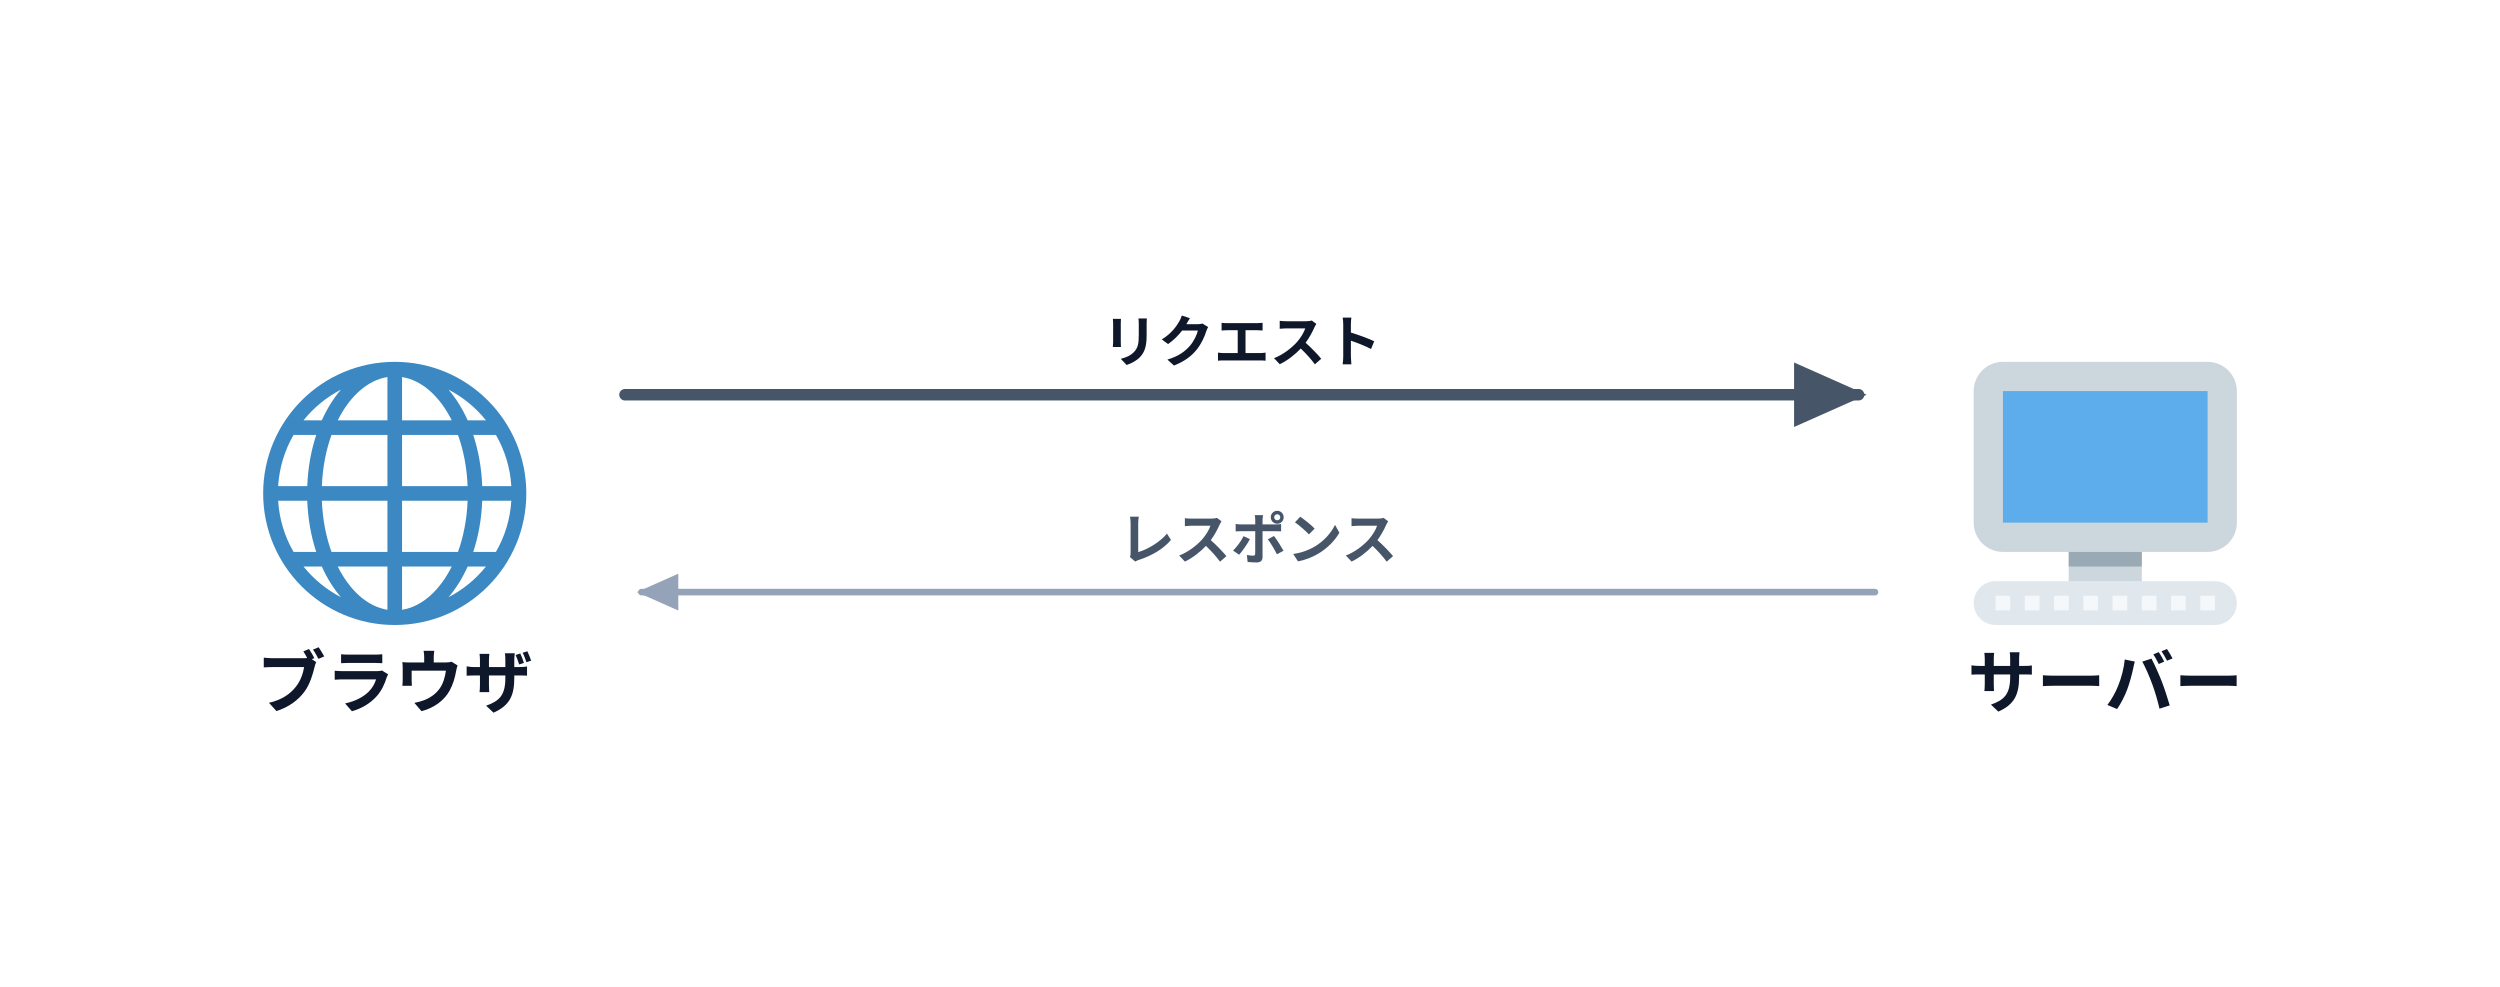
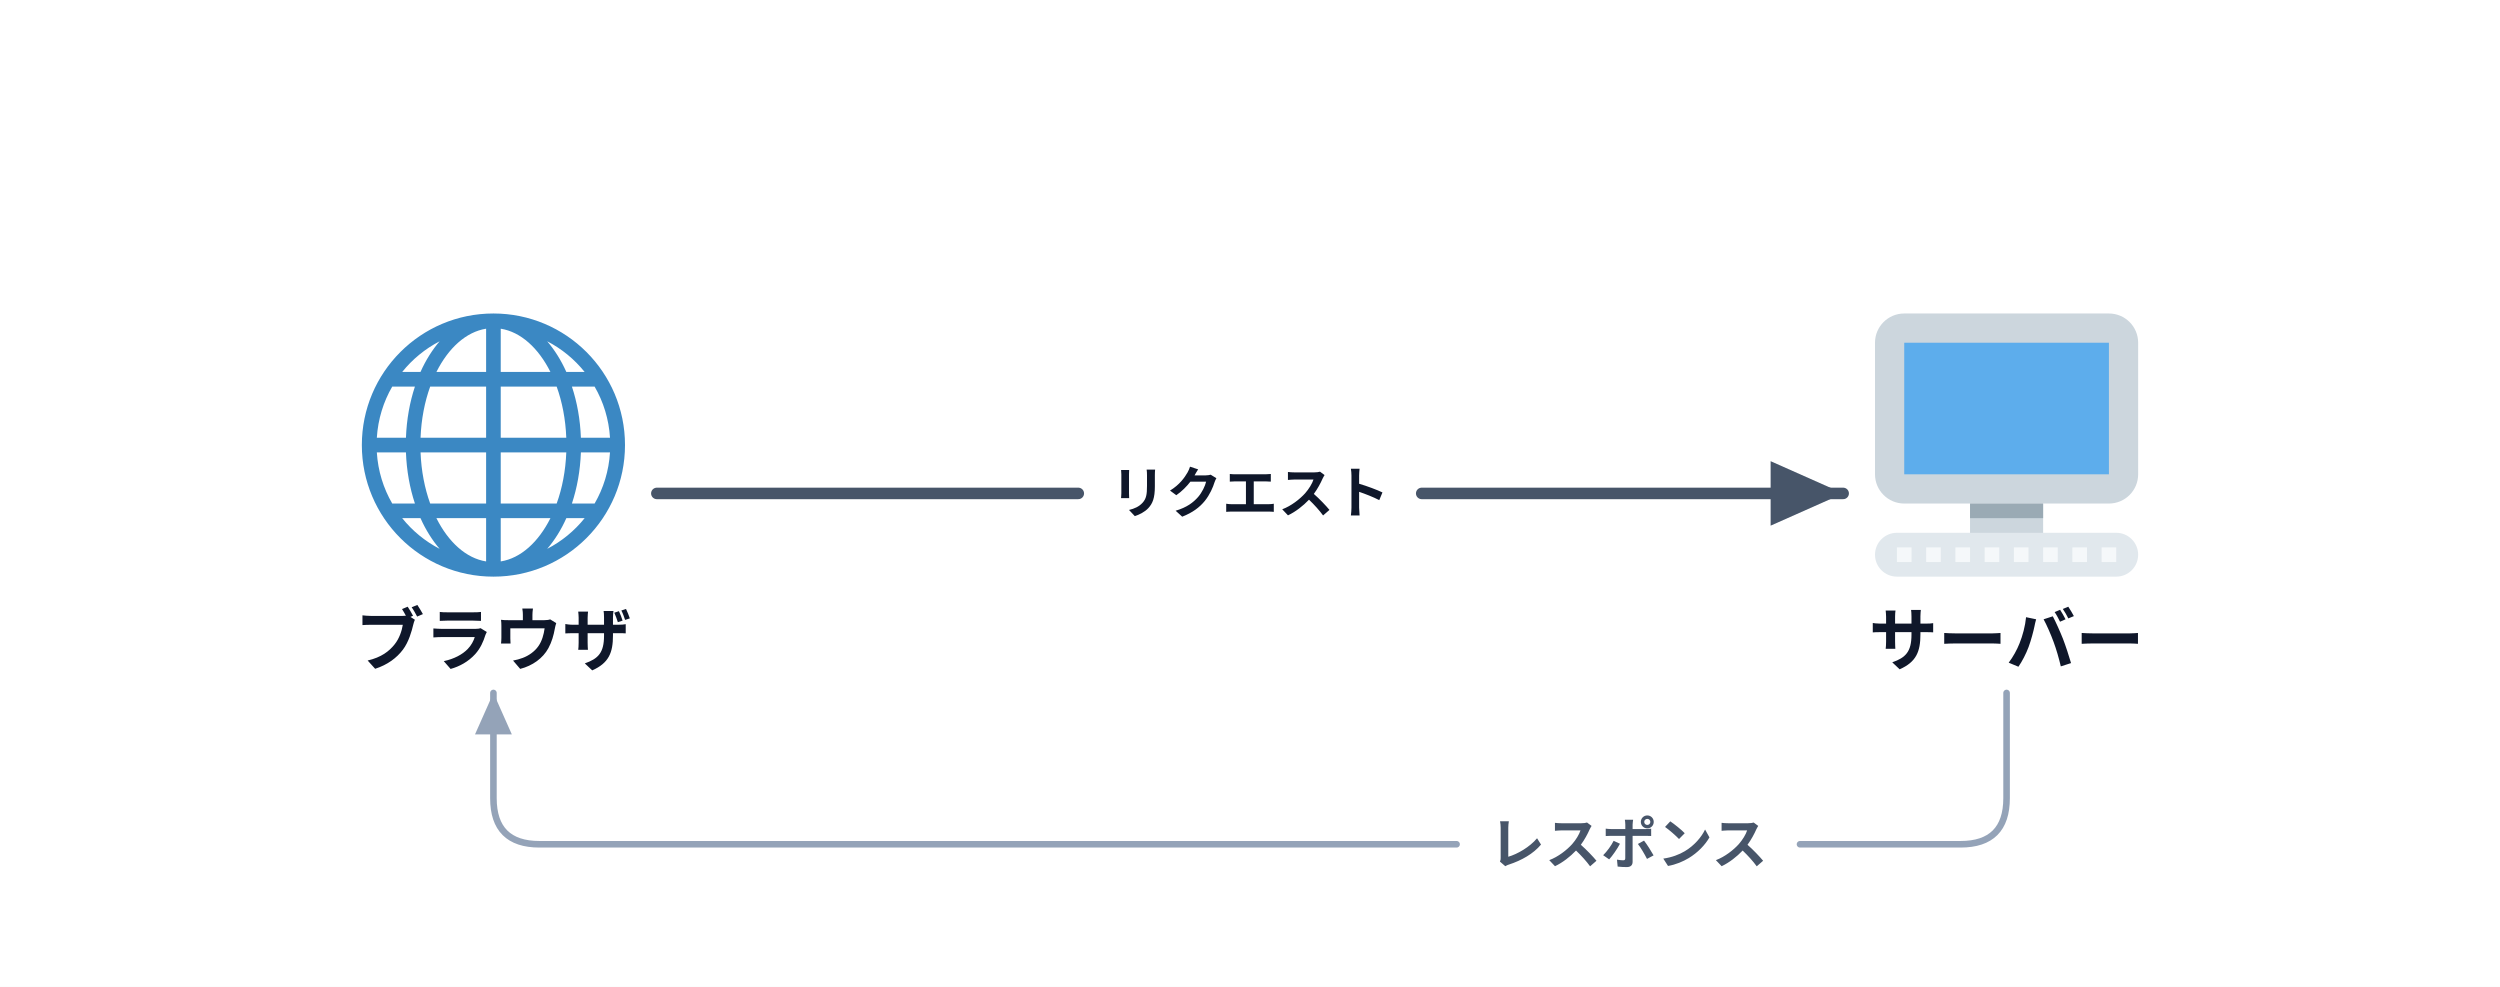
<svg xmlns="http://www.w3.org/2000/svg" width="760" height="300" viewBox="0 0 760 300" font-family="'Hiragino Sans','Noto Sans JP','Yu Gothic','Segoe UI',sans-serif">
  <defs>
-     <marker id="aR" viewBox="0 0 10 10" refX="8" refY="5" markerWidth="7" markerHeight="7" orient="auto-start-reverse">
+     <marker id="aR" viewBox="0 0 10 10" refX="9" refY="5" markerWidth="7" markerHeight="7" orient="auto-start-reverse">
      <path d="M0 1 L9 5 L0 9 z" fill="#475569" />
    </marker>
-     <marker id="aRsub" viewBox="0 0 10 10" refX="8" refY="5" markerWidth="7" markerHeight="7" orient="auto-start-reverse">
+     <marker id="aRsub" viewBox="0 0 10 10" refX="9" refY="5" markerWidth="7" markerHeight="7" orient="auto-start-reverse">
      <path d="M0 1 L9 5 L0 9 z" fill="#94a3b8" />
    </marker>
  </defs>
  <rect x="0" y="0" width="760" height="300" fill="#ffffff" />
-   <svg x="80" y="110" width="80" height="80" viewBox="0 0 36 36">
+   <svg x="110.0" y="95.3" width="80.0" height="80.0" viewBox="0 0 36 36">
    <path fill="#3B88C3" d="M18 0C8.059 0 0 8.059 0 18s8.059 18 18 18 18-8.059 18-18S27.941 0 18 0zM2.05 19h3.983c.092 2.506.522 4.871 1.229 7H4.158c-1.207-2.083-1.95-4.459-2.108-7zM19 8V2.081c2.747.436 5.162 2.655 6.799 5.919H19zm7.651 2c.754 2.083 1.219 4.46 1.317 7H19v-7h7.651zM17 2.081V8h-6.799C11.837 4.736 14.253 2.517 17 2.081zM17 10v7H8.032c.098-2.54.563-4.917 1.317-7H17zM6.034 17H2.05c.158-2.54.901-4.917 2.107-7h3.104c-.705 2.129-1.135 4.495-1.227 7zm1.998 2H17v7H9.349c-.754-2.083-1.219-4.459-1.317-7zM17 28v5.919c-2.747-.437-5.163-2.655-6.799-5.919H17zm2 5.919V28h6.8c-1.637 3.264-4.053 5.482-6.8 5.919zM19 26v-7h8.969c-.099 2.541-.563 4.917-1.317 7H19zm10.967-7h3.982c-.157 2.541-.9 4.917-2.107 7h-3.104c.706-2.129 1.136-4.494 1.229-7zm0-2c-.093-2.505-.523-4.871-1.229-7h3.104c1.207 2.083 1.95 4.46 2.107 7h-3.982zm.512-9h-2.503c-.717-1.604-1.606-3.015-2.619-4.199C27.346 4.833 29.089 6.267 30.479 8zM10.643 3.801C9.629 4.985 8.74 6.396 8.023 8H5.521c1.39-1.733 3.133-3.166 5.122-4.199zM5.521 28h2.503c.716 1.604 1.605 3.015 2.619 4.198C8.654 31.166 6.911 29.733 5.521 28zm19.836 4.198c1.014-1.184 1.902-2.594 2.619-4.198h2.503c-1.39 1.733-3.133 3.166-5.122 4.198z" />
  </svg>
-   <text x="120" y="215" text-anchor="middle" font-size="21" fill="#0f172a" font-weight="700">ブラウザ</text>
-   <svg x="600" y="110" width="80" height="80" viewBox="0 0 36 36">
+   <text x="150" y="202.14" text-anchor="middle" font-size="21" fill="#0f172a" font-weight="700">ブラウザ</text>
+   <svg x="570.0" y="95.3" width="80.0" height="80.0" viewBox="0 0 36 36">
    <path fill="#CCD6DD" d="M36 22c0 2.209-1.791 4-4 4H4c-2.209 0-4-1.791-4-4V4c0-2.209 1.791-4 4-4h28c2.209 0 4 1.791 4 4v18z" />
    <path fill="#5DADEC" d="M4 4h28v18H4z" />
    <path fill="#CCD6DD" d="M13 26h10v6H13z" />
    <path fill="#9AAAB4" d="M13 26h10v2H13z" />
    <path fill="#E1E8ED" d="M36 33c0-1.657-1.343-3-3-3H3c-1.657 0-3 1.343-3 3s1.343 3 3 3h30c1.657 0 3-1.343 3-3z" />
    <path fill="#F5F8FA" d="M3 32h2v2H3zm4 0h2v2H7zm4 0h2v2h-2zm4 0h2v2h-2zm4 0h2v2h-2zm4 0h2v2h-2zm4 0h2v2h-2zm4 0h2v2h-2z" />
  </svg>
-   <text x="640" y="215" text-anchor="middle" font-size="21" fill="#0f172a" font-weight="700">サーバー</text>
-   <line x1="190" y1="120" x2="565" y2="120" stroke="#475569" stroke-width="3.5" stroke-linecap="round" stroke-linejoin="round" marker-end="url(#aR)" />
-   <text x="377.5" y="110.0" text-anchor="middle" font-size="17" fill="#0f172a" font-weight="600">リクエスト</text>
-   <line x1="570" y1="180" x2="195" y2="180" stroke="#94a3b8" stroke-width="2.0" stroke-linecap="round" stroke-linejoin="round" marker-end="url(#aRsub)" />
-   <text x="382.5" y="170.0" text-anchor="middle" font-size="17" fill="#475569" font-weight="600">レスポンス</text>
+   <text x="610" y="202.14" text-anchor="middle" font-size="21" fill="#0f172a" font-weight="700">サーバー</text>
+   <path d="M199.68 150.00 L327.80 150.00" fill="none" stroke="#475569" stroke-width="3.5" stroke-linecap="round" stroke-linejoin="round" />
+   <path d="M432.20 150.00 L560.32 150.00" fill="none" stroke="#475569" stroke-width="3.5" stroke-linecap="round" stroke-linejoin="round" marker-end="url(#aR)" />
+   <text x="380" y="155.95" text-anchor="middle" font-size="17" fill="#0f172a" font-weight="600">リクエスト</text>
+   <path d="M610.00 210.66 L610.00 228.66 L610.00 242.66 Q610.00 256.66 596.00 256.66 L547.20 256.66" fill="none" stroke="#94a3b8" stroke-width="2.0" stroke-linecap="round" stroke-linejoin="round" />
+   <path d="M442.80 256.66 L380.00 256.66 L164.00 256.66 Q150.00 256.66 150.00 242.66 L150.00 228.66 L150.00 210.66" fill="none" stroke="#94a3b8" stroke-width="2.0" stroke-linecap="round" stroke-linejoin="round" marker-end="url(#aRsub)" />
+   <text x="495" y="262.61" text-anchor="middle" font-size="17" fill="#475569" font-weight="600">レスポンス</text>
</svg>
